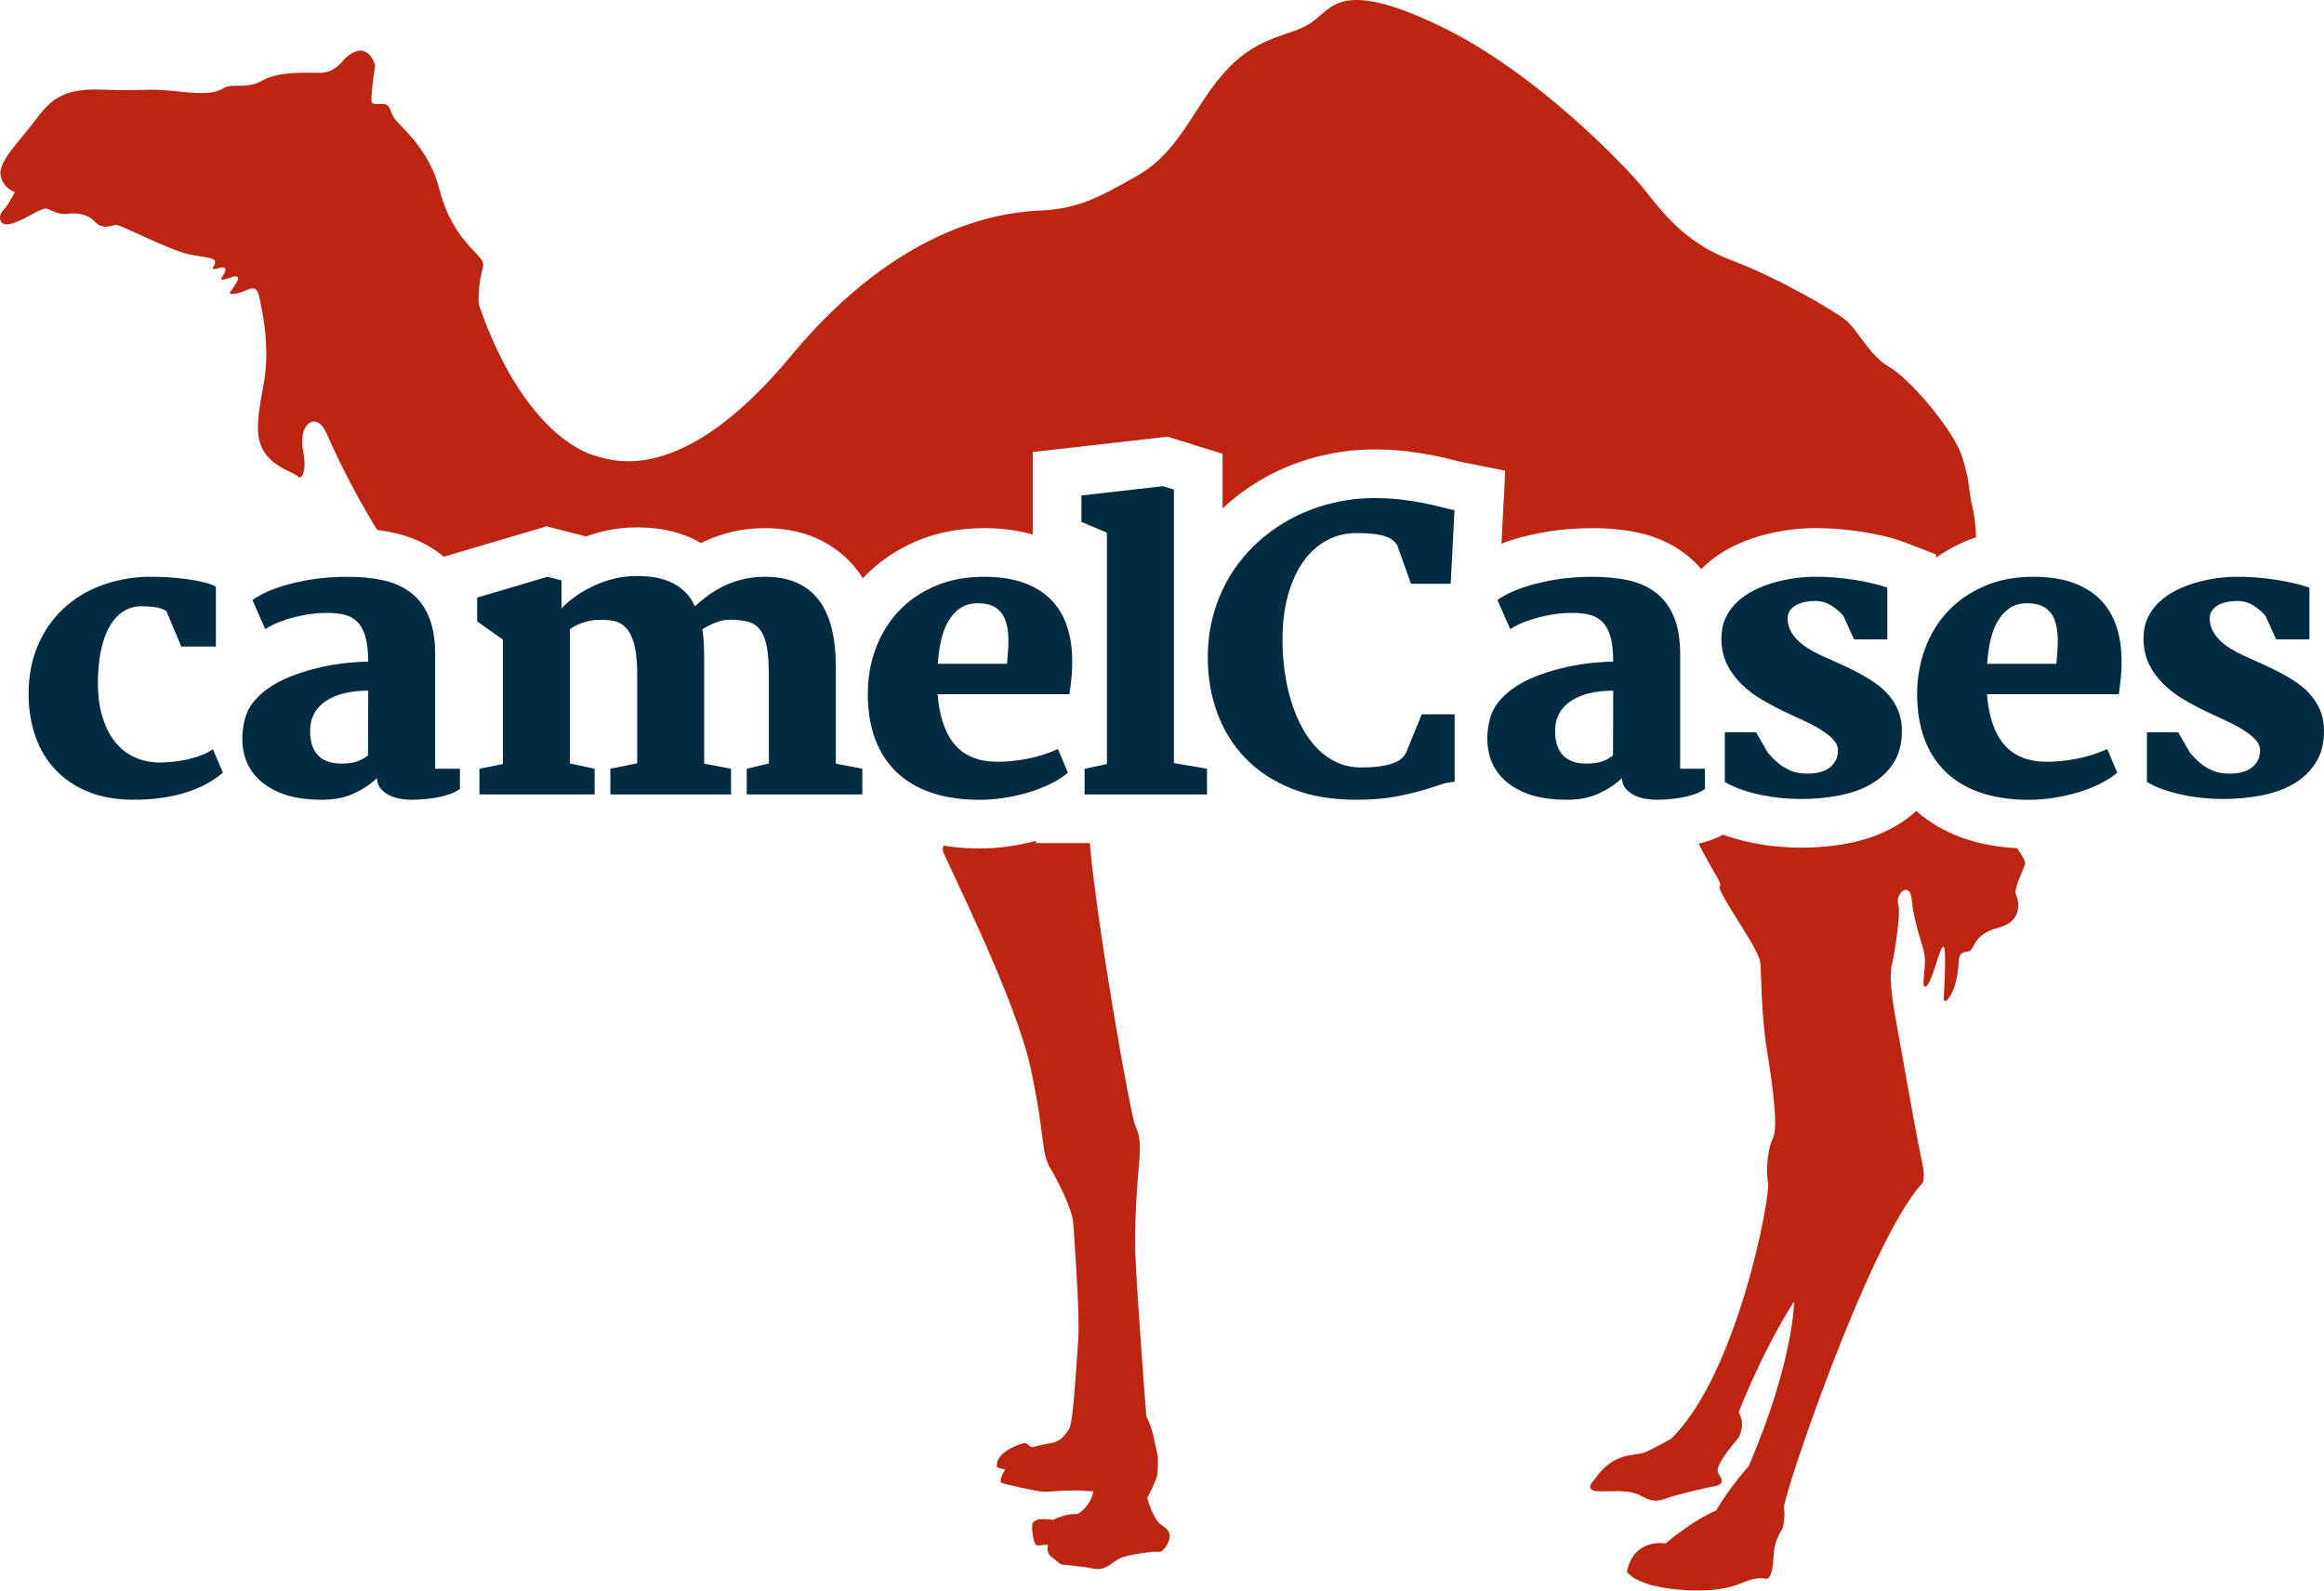
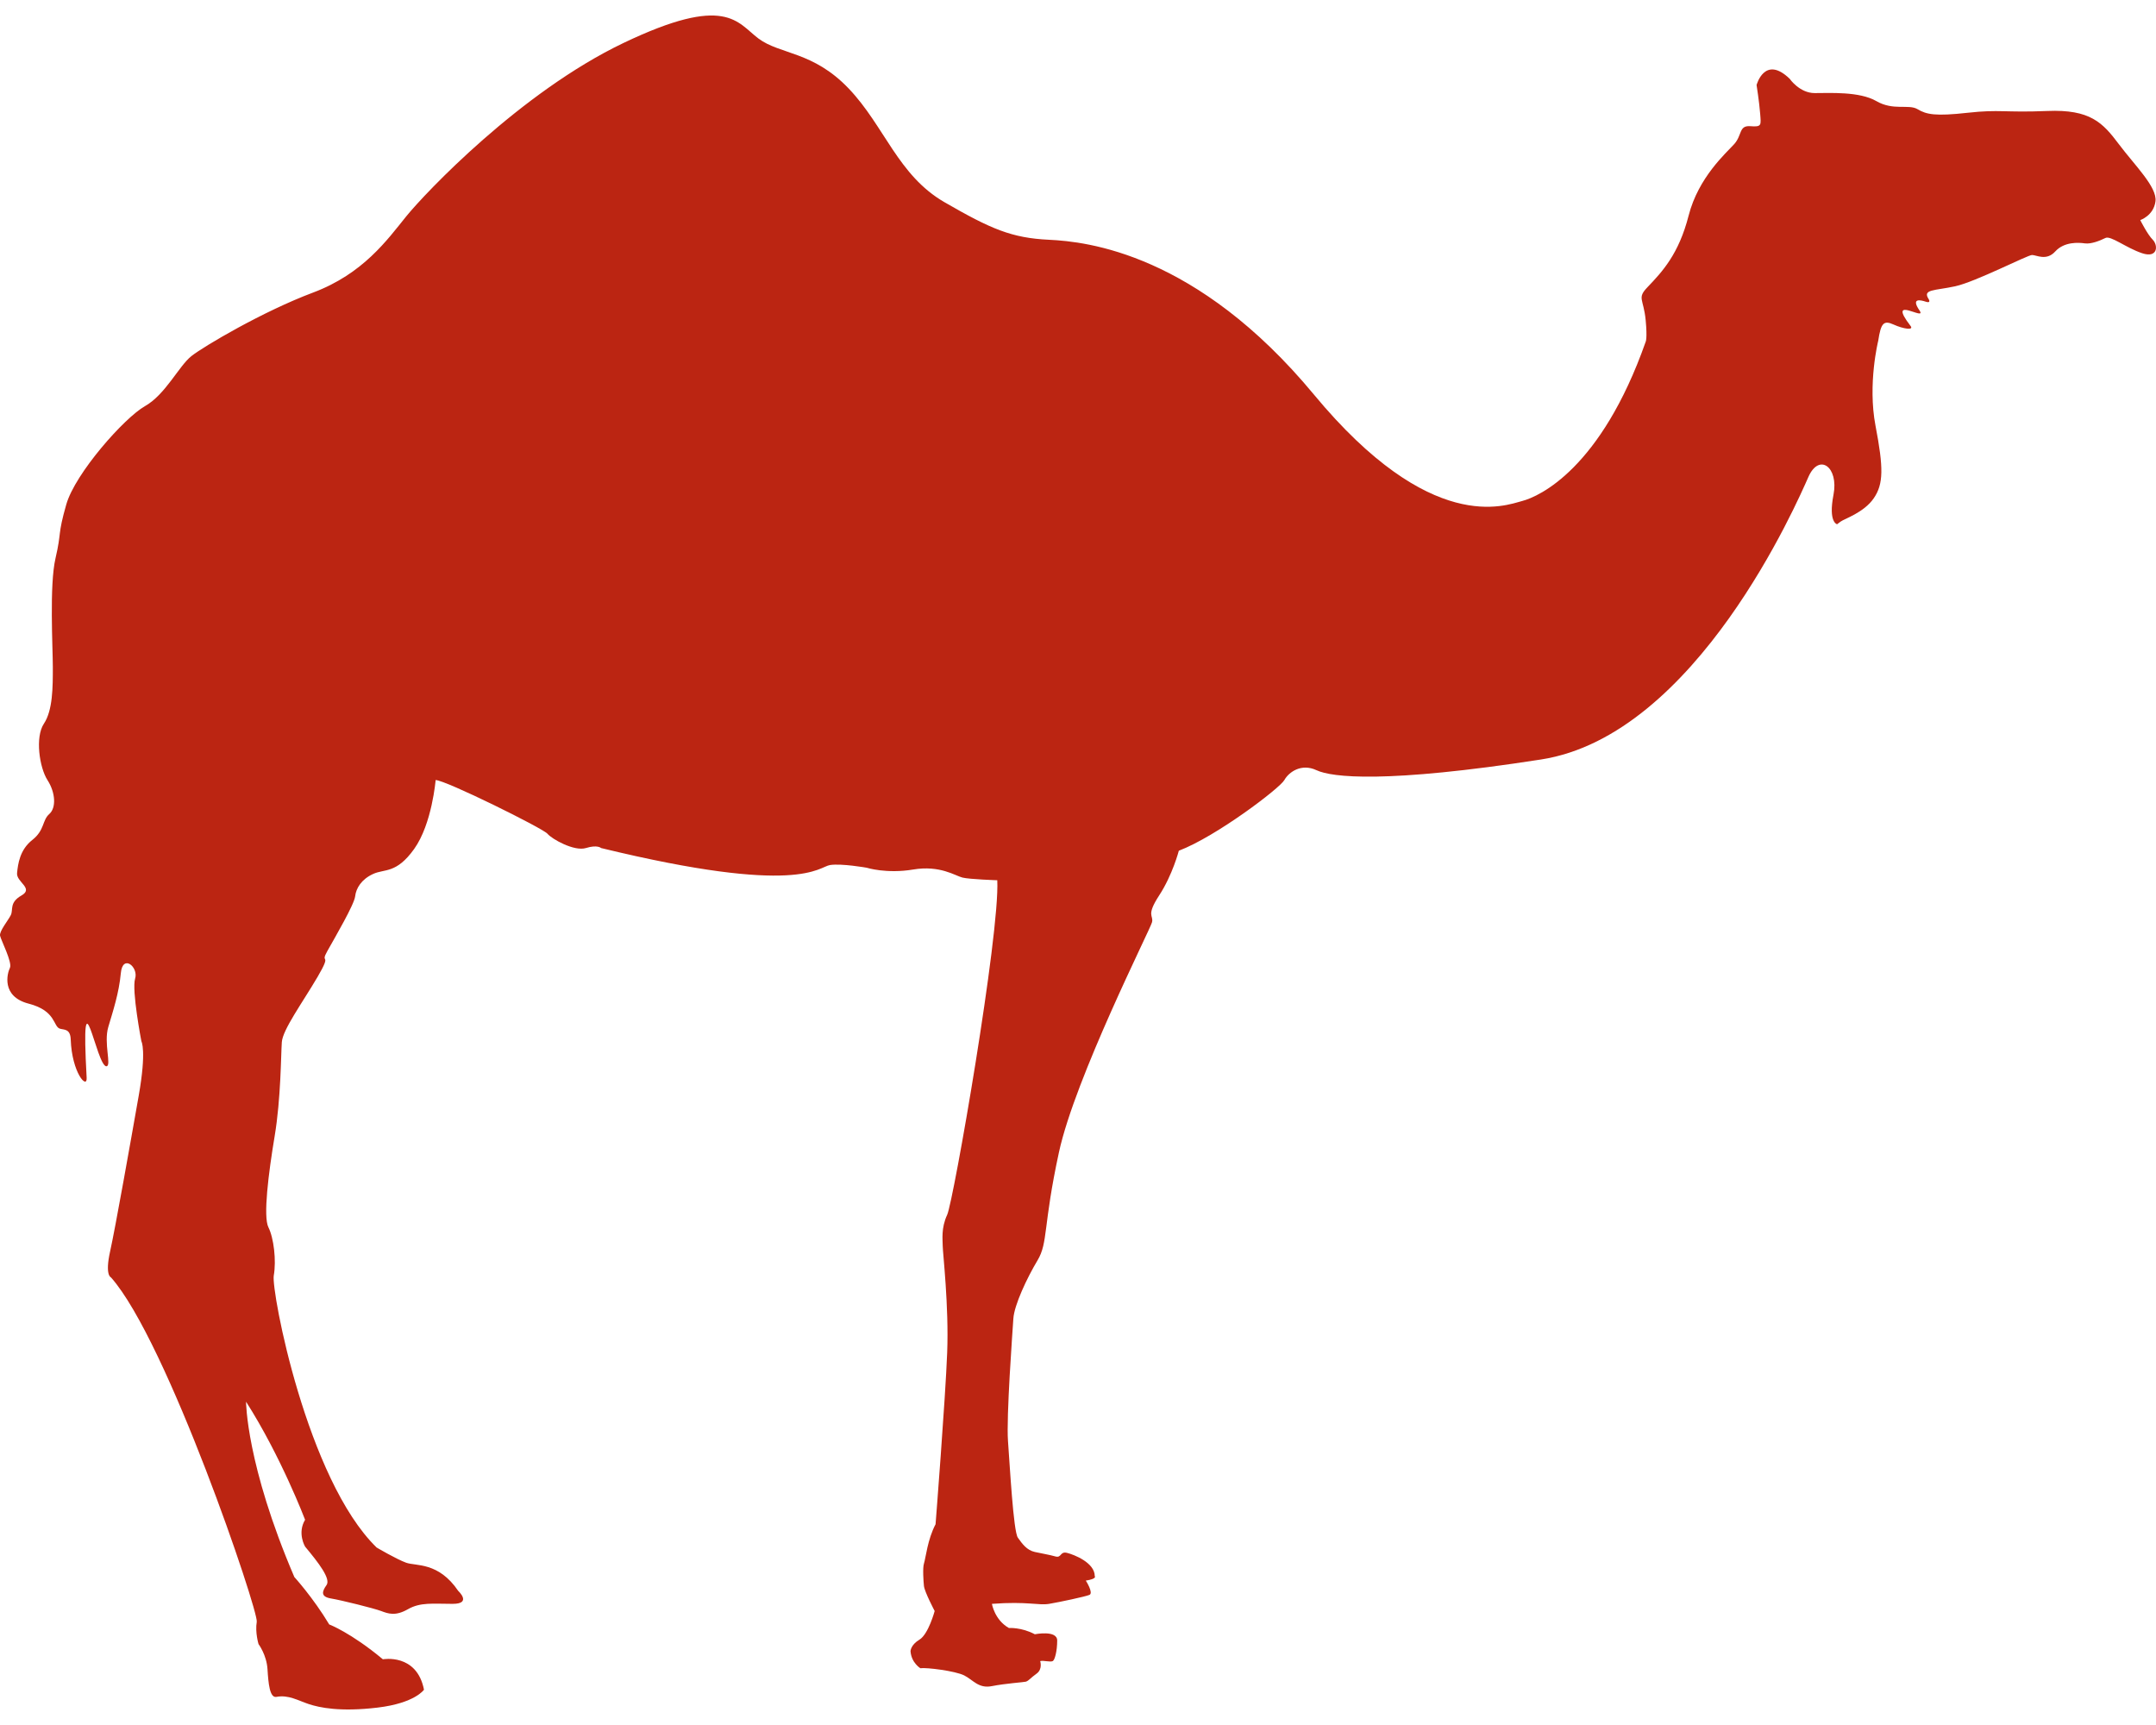
- <svg xmlns="http://www.w3.org/2000/svg" version="1.1" id="Logo" x="0px" y="0px" width="500px" height="342.293px" viewBox="0 0 500 342.293" enable-background="new 0 0 500 342.293" xml:space="preserve">
-   <g>
-     <g>
-       <path fill="#BB2512" d="M56.136,65.742c0,0,2.169,8.676,0.542,17.171c-1.627,8.495-1.627,11.748,0.361,14.64    c1.988,2.892,5.965,4.157,6.688,4.699c0.723,0.542,0.723,0.542,0.723,0.542s1.808-0.361,0.723-5.964    c-1.084-5.604,2.892-8.495,5.061-3.615c0.869,1.954,4.665,10.716,10.92,20.833c1.214,0.156,2.393,0.359,3.533,0.608    c3.786,0.83,7.159,2.358,10.029,4.545c0.258,0.197,0.504,0.407,0.753,0.615l22.135-6.545l8.48,2.178    c0.834-0.302,1.682-0.573,2.54-0.812c2.128-0.593,4.295-0.956,6.443-1.08c0.699-0.039,1.385-0.058,2.059-0.058    c1.359,0,2.724,0.078,4.056,0.231c2.341,0.271,4.579,0.833,6.652,1.671c1.03,0.417,2.019,0.909,2.963,1.475    c0.12-0.06,0.24-0.12,0.361-0.178c1.876-0.906,3.917-1.638,6.067-2.176c2.287-0.571,4.757-0.862,7.341-0.862    c4.165,0,7.939,0.75,11.219,2.226c3.558,1.605,6.527,3.982,8.831,7.068c0.359,0.481,0.695,0.984,1.02,1.497    c0.027-0.029,0.052-0.059,0.079-0.087c3.122-3.32,6.939-5.964,11.346-7.858c4.396-1.889,9.319-2.846,14.635-2.846    c3.847,0,7.367,0.469,10.495,1.391v-17.77l29.013-3.299l11.824,3.671v11.789c0.288-0.27,0.575-0.54,0.87-0.802    c2.88-2.565,6.067-4.761,9.476-6.526c3.38-1.75,7.005-3.1,10.775-4.013c3.767-0.911,7.642-1.373,11.521-1.373    c2.464,0,4.784,0.128,6.895,0.379c1.945,0.231,3.768,0.51,5.418,0.827c1.642,0.315,3.158,0.657,4.51,1.015    c0.918,0.244,1.751,0.44,2.48,0.586l8.873,1.768l-0.808,15.681c0.822-0.308,1.698-0.607,2.642-0.9    c2.238-0.693,4.714-1.256,7.572-1.719c2.894-0.468,6.092-0.705,9.511-0.705c3.478,0,6.771,0.335,9.788,0.995    c3.786,0.83,7.158,2.358,10.028,4.545c1.264,0.964,2.405,2.062,3.433,3.277c0.197-0.199,0.396-0.396,0.601-0.587    c1.721-1.605,3.688-2.982,5.851-4.096c1.902-0.98,3.916-1.785,5.986-2.389c1.886-0.553,3.811-0.977,5.725-1.263    c1.886-0.282,3.722-0.443,5.462-0.48c0.378-0.006,0.718-0.009,1.058-0.009c1.538,0,3.104,0.061,4.652,0.181    c1.85,0.144,3.651,0.356,5.358,0.632c1.666,0.271,3.239,0.58,4.682,0.918c1.694,0.4,3.149,0.839,4.449,1.343l6.688,2.59v0.691    c1.936-1.357,4.04-2.53,6.302-3.502c0.756-0.325,1.533-0.612,2.32-0.882c-0.102-2.325-0.3-4.432-0.657-5.962    c-1.266-5.422-0.361-4.518-2.169-10.844c-1.808-6.326-11.748-17.532-15.905-19.881c-4.157-2.35-6.868-8.134-9.398-10.122    c-2.53-1.988-14.459-9.037-24.581-12.833c-10.121-3.796-15.001-10.664-18.797-15.363S330.5,15.497,309.715,5.557    C288.93-4.384,286.761,1.4,282.424,4.653c-4.338,3.254-11.026,2.53-18.255,10.122c-7.229,7.591-9.941,17.531-19.339,22.953    s-13.555,7.229-21.146,7.59c-7.591,0.362-29.823,2.712-53.5,31.269c-23.676,28.557-38.678,22.412-42.112,21.508    c-3.434-0.904-15.905-6.506-24.942-32.172c0,0-0.354-0.621,0-4.338c0.419-4.411,1.806-4.422-0.362-6.688    c-3.004-3.139-6.326-6.688-8.314-14.459c-1.988-7.772-7.591-12.651-9.218-14.459c-1.627-1.807-0.904-3.796-3.253-3.615    c-2.35,0.182-2.169-0.181-1.988-2.53c0.181-2.349,0.723-5.783,0.723-5.783s-1.626-6.145-6.688-1.265c0,0-1.988,2.892-5.061,2.892    c-3.073,0-9.037-0.361-12.471,1.627c-3.434,1.988-6.506,0.542-8.314,1.626c-1.808,1.084-3.615,1.446-10.121,0.723    c-6.507-0.723-7.411,0-16.086-0.361c-8.676-0.361-11.207,2.35-14.46,6.688c-3.253,4.337-7.772,8.676-7.41,11.567    s3.073,3.795,3.073,3.795s-1.446,2.892-2.53,3.976c-1.084,1.085-1.084,3.796,2.169,2.711s6.326-3.615,7.41-3.073    c1.084,0.542,2.892,1.266,4.157,1.085c1.265-0.182,4.157-0.362,5.964,1.626c1.807,1.988,3.796,0.723,4.699,0.723    c0.904,0,11.387,5.422,15.544,6.326s6.692,0.566,5.334,2.61c0,0-0.518,0.874,0.567,0.512c1.085-0.361,3.077-0.838,1.309,1.745    c-1.657,2.42,6.857-3.431,1.788,3.162c-0.693,0.901,1.457,0.598,3.445-0.306C55.024,61.537,55.594,62.127,56.136,65.742z" />
-       <path fill="#BB2512" d="M249.891,328.181c-1.808-1.085-3.073-5.784-3.073-5.784s2.039-3.853,2.169-5.061    c0.097-0.899,0.279-3.659,0-4.519c-0.375-1.152-0.723-4.88-2.35-7.953c0,0-1.989-25.303-2.35-34.702    c-0.361-9.398,0.904-20.243,0.904-21.509c0-1.265,0.362-3.614-0.904-6.325c-1.091-2.337-8.224-42.811-9.825-60.884h-11.581v-0.487    c-1.827,0.486-3.734,0.881-5.695,1.17c-2.128,0.312-4.3,0.47-6.457,0.47c-0.401,0-0.803-0.005-1.205-0.016    c-2.268-0.051-4.446-0.255-6.53-0.6c-0.09,0.395-0.231,0.708-0.097,1.246c0.361,1.446,15.544,31.449,18.797,46.451    c3.254,15.001,2.169,18.254,4.338,21.869c2.169,3.614,4.7,9.036,4.88,11.748c0.18,2.711,1.446,19.881,1.084,24.761    c-0.361,4.88-1.084,18.255-1.988,19.521c-0.903,1.266-1.807,2.529-3.433,2.892c-1.627,0.361-2.893,0.542-4.158,0.903    c-1.265,0.362-0.904-1.084-2.35-0.723s-5.604,1.988-5.604,4.699c0,0-0.542,0.542,1.808,0.904c0,0-1.627,2.53-0.723,2.892    s5.965,1.445,8.133,1.808c2.168,0.361,4.338-0.543,11.567,0c0,0-0.542,3.254-3.434,4.88c0,0-2.53-0.181-5.241,1.265    c0,0-4.519-0.903-4.519,1.266c0,2.168,0.502,3.976,0.904,4.156c0.556,0.251,1.808-0.181,2.531,0c0,0-0.543,1.627,0.723,2.531    c1.265,0.903,1.529,1.401,2.169,1.626c0.307,0.108,4.157,0.361,6.868,0.904c2.711,0.542,3.796-1.265,5.603-2.169    s7.591-1.627,8.856-1.446c0,0,1.807-1.085,1.988-3.435C251.698,330.53,251.698,329.265,249.891,328.181z" />
-       <path fill="#BB2512" d="M422.168,180.296c-3.758-1.353-7.079-3.293-9.894-5.776c-1.281,1.182-2.693,2.241-4.245,3.156    c-2.999,1.766-6.438,3.036-10.223,3.777c-3.282,0.643-6.766,0.968-10.354,0.968c-1.619,0-3.336-0.083-5.104-0.249    c-1.83-0.171-3.677-0.447-5.49-0.82c-1.871-0.385-3.714-0.883-5.476-1.482c-0.223-0.076-0.437-0.162-0.655-0.242    c-0.935,0.489-1.911,0.917-2.934,1.263c-0.769,0.26-1.557,0.485-2.356,0.68c1.295,2.534,3.106,5.665,4.104,7.439    c1.627,2.892-1.084-0.001,1.988,5.241c3.073,5.241,7.049,10.663,7.23,13.194c0.181,2.53,0.181,11.387,1.445,18.978    s2.35,16.268,1.265,18.436c-1.084,2.169-1.626,6.687-1.084,9.76c0.542,3.072-6.688,41.209-20.785,54.945    c0,0-3.977,2.351-5.964,3.073c-1.988,0.723-6.52-0.209-10.527,5.698c0,0-2.848,2.615,1.129,2.615c3.976,0,6.507-0.361,9.037,1.085    c2.53,1.445,3.976,0.902,5.422,0.361c1.446-0.543,7.952-2.17,10.121-2.531s1.808-1.446,0.904-2.711    c-0.904-1.265,1.626-4.518,4.338-7.771c0,0,1.626-2.711,0-5.422c0,0,4.88-12.833,11.929-23.858c0,0,0,12.652-9.761,35.426    c0,0-3.796,4.156-7.049,9.579c0,0-4.337,1.627-10.844,7.049c0,0-6.87-1.269-8.315,6.144c0,0,1.808,2.711,9.399,3.615    c7.591,0.903,11.748-0.001,13.917-0.724s4.078-1.903,6.507-1.445c1.356,0.256,1.626-2.711,1.807-5.604    c0.181-2.892,1.808-5.061,1.808-5.061s0.723-2.35,0.361-4.519s18.075-56.753,29.461-69.586c0,0,1.266-0.36,0.181-5.241    c-1.084-4.88-4.157-22.231-5.783-31.449c-1.626-9.217-0.542-11.024-0.542-11.024s1.988-10.303,1.265-12.652    c-0.723-2.35,2.531-5.061,2.893-1.084c0.361,3.976,1.578,7.65,2.53,10.845c0.97,3.256-0.698,7.834,0.361,7.952    c2.018,0.224,5.285-20.935,4.01,2.336c-0.13,2.388,2.977-0.981,3.22-7.758c0.077-2.168,1.301-1.919,2.169-2.169    c1.415-0.41,0.724-3.615,6.326-5.061c5.603-1.446,4.337-6.146,3.795-7.23s1.808-5.604,1.988-6.507    c0.146-0.726-0.991-2.266-1.726-3.407C429.681,182.319,425.716,181.574,422.168,180.296z" />
+ <svg xmlns="http://www.w3.org/2000/svg" version="1.1" id="Logo" x="0px" y="0px" width="200px" height="160px" viewBox="0 0 200 160" enable-background="new 0 0 200 160" xml:space="preserve">
+   <g id="Text" display="none">
+     <g display="inline">
+       <path fill="#115477" d="M56.696,130.012v-16.32c0-6.587,2.332-11.884,9.893-11.884c7.018,0,9.145,5.297,9.145,11.884v1.585h-3.282    v-2.354c0-4.754-1.335-8.354-5.862-8.354c-5.071,0-6.451,3.6-6.451,8.354v17.859c0,4.753,1.38,8.376,6.451,8.376    c4.527,0,5.862-3.623,5.862-8.376v-2.671h3.282v1.9c0,6.542-1.946,11.907-9.145,11.907    C58.847,141.919,56.696,136.554,56.696,130.012z" />
+       <path fill="#115477" d="M116.306,141.309h-3.463c3.645-18.064,4.052-20.871,7.696-38.958h4.481l7.696,38.958h-3.485l-1.947-10.142    h-8.986L116.306,141.309z M118.705,128.88h8.149l-4.098-22.953L118.705,128.88z" />
+       <path fill="#115477" d="M172.893,131.914l3.034-0.884c0.476,4.098,2.331,8.128,6.949,8.128c3.554,0,5.546-2.061,5.546-5.638    c0-3.305-2.399-6.135-5.229-9.122l-6.089-6.406c-2.286-2.422-4.12-4.866-4.12-7.786c0-5.162,3.781-8.398,8.964-8.398    c5.139,0,8.24,2.987,9.259,8.443l0.068,0.362l-2.897,0.905l-0.046-0.316c-0.565-3.645-2.671-6.633-6.384-6.633    c-3.304,0-5.636,1.675-5.636,5.185c0,2.195,1.313,4.164,3.192,6.201l5.726,6.225c3.057,3.351,6.475,6.564,6.475,11.047    c0,5.749-3.983,8.692-9.213,8.692C176.787,141.919,173.709,137.279,172.893,131.914z" />
+       <path fill="#115477" d="M234.029,141.309v-38.958h13.582v2.762h-10.141v14.759h7.243v2.604h-7.243v16.071h10.141v2.763H234.029z" />
+       <path fill="#115477" d="M281.183,131.914l3.033-0.884c0.475,4.098,2.331,8.128,6.949,8.128c3.554,0,5.546-2.061,5.546-5.638    c0-3.305-2.399-6.135-5.229-9.122l-6.089-6.406c-2.286-2.422-4.119-4.866-4.119-7.786c0-5.162,3.78-8.398,8.964-8.398    c5.138,0,8.239,2.987,9.258,8.443l0.067,0.362l-2.897,0.905l-0.045-0.316c-0.565-3.645-2.671-6.633-6.383-6.633    c-3.305,0-5.637,1.675-5.637,5.185c0,2.195,1.312,4.164,3.191,6.201l5.728,6.225c3.056,3.351,6.474,6.564,6.474,11.047    c0,5.749-3.984,8.692-9.213,8.692C285.075,141.919,281.997,137.279,281.183,131.914z" />
    </g>
-     <g>
-       <path fill="#032C42" d="M6.152,149.608c-0.027-3.934,0.617-7.455,1.934-10.562c1.315-3.106,3.113-5.746,5.393-7.917    c2.28-2.17,4.959-3.846,8.039-5.027c3.079-1.181,6.383-1.838,9.911-1.974c1.384-0.027,2.835,0,4.355,0.082    c1.519,0.081,2.964,0.217,4.334,0.407c1.37,0.19,2.611,0.421,3.725,0.692c1.112,0.271,1.98,0.583,2.605,0.936v12.903H39    l-3.215-7.652c-0.76-0.461-1.628-0.746-2.605-0.855c-0.978-0.108-1.9-0.163-2.768-0.163c-1.384,0-2.632,0.34-3.745,1.018    c-1.113,0.678-2.07,1.662-2.87,2.951c-0.801,1.289-1.432,2.87-1.893,4.741c-0.462,1.873-0.733,4.003-0.814,6.391    c-0.109,3.283,0.183,6.099,0.875,8.446c0.692,2.347,1.655,4.268,2.89,5.759c1.235,1.493,2.672,2.584,4.314,3.276    c1.642,0.692,3.372,1.038,5.19,1.038c1.221,0,2.415-0.081,3.582-0.244c1.167-0.163,2.245-0.373,3.236-0.63    c0.99-0.258,1.886-0.563,2.687-0.916c0.8-0.353,1.445-0.719,1.933-1.099l2.157,5.087c-2.171,1.873-4.884,3.312-8.14,4.314    c-3.256,1.004-6.947,1.506-11.071,1.506c-3.663,0-6.893-0.564-9.688-1.689c-2.795-1.126-5.149-2.693-7.062-4.701    c-1.913-2.008-3.358-4.382-4.335-7.124C6.682,155.863,6.179,152.865,6.152,149.608z" />
-       <path fill="#032C42" d="M52.635,154.94c0.379-1.573,1.112-2.985,2.198-4.233c1.085-1.248,2.388-2.333,3.907-3.256    c1.52-0.922,3.188-1.703,5.007-2.34c1.817-0.638,3.649-1.16,5.495-1.567c1.845-0.406,3.629-0.698,5.353-0.875    c1.723-0.176,3.262-0.265,4.62-0.265c0-2.171-0.19-3.935-0.57-5.292c-0.38-1.356-0.943-2.422-1.689-3.195    c-0.747-0.774-1.656-1.303-2.728-1.587c-1.072-0.285-2.299-0.427-3.683-0.427c-1.765,0-3.399,0.142-4.905,0.427    c-1.506,0.285-2.849,0.617-4.03,0.997c-1.18,0.381-2.157,0.768-2.931,1.16c-0.773,0.394-1.309,0.699-1.607,0.916l-2.768-6.268    c0.434-0.353,1.207-0.814,2.319-1.384c1.113-0.57,2.544-1.126,4.294-1.669c1.75-0.542,3.799-1.003,6.146-1.384    c2.347-0.38,4.959-0.57,7.835-0.57c2.74,0,5.257,0.251,7.55,0.753c2.293,0.502,4.267,1.384,5.922,2.646    c1.655,1.262,2.944,2.971,3.867,5.128c0.922,2.158,1.384,4.892,1.384,8.202v24.584h5.332v4.355c-0.706,0.489-1.5,0.882-2.381,1.18    c-0.882,0.299-1.798,0.529-2.748,0.692c-0.95,0.162-1.893,0.278-2.829,0.346c-0.936,0.067-1.798,0.102-2.584,0.102    c-0.516,0-1.181-0.055-1.995-0.164c-0.813-0.108-1.607-0.332-2.381-0.671s-1.445-0.814-2.015-1.425    c-0.57-0.611-0.882-1.404-0.936-2.381c-1.412,1.33-3.08,2.436-5.007,3.317c-1.927,0.881-4.192,1.323-6.797,1.323    c-3.555,0-6.519-0.482-8.893-1.445c-2.375-0.963-4.227-2.238-5.556-3.826c-1.33-1.587-2.164-3.419-2.503-5.495    C51.99,159.275,52.091,157.139,52.635,154.94z M66.718,157.342c0,2.632,0.746,4.532,2.239,5.698    c1.492,1.167,3.676,1.547,6.553,1.14c0.733-0.108,1.397-0.305,1.995-0.59c0.597-0.285,1.153-0.617,1.669-0.997    c0-2.333,0.006-4.66,0.02-6.98c0.014-2.32,0.021-4.646,0.021-6.981c-0.841,0-1.737,0.048-2.686,0.143    c-0.951,0.095-1.887,0.264-2.809,0.509c-0.923,0.244-1.805,0.584-2.646,1.018c-0.841,0.435-1.587,0.971-2.238,1.608    c-0.651,0.638-1.167,1.404-1.547,2.3C66.907,155.103,66.718,156.148,66.718,157.342z" />
-       <path fill="#032C42" d="M103.146,165.442l5.047-1.018v-26.783l-5.536-3.907v-5.128l15.142-4.478l3.012,0.774v6.024    c0.841-0.896,1.825-1.744,2.951-2.544c1.125-0.8,2.333-1.512,3.623-2.137c1.289-0.625,2.639-1.133,4.05-1.526    c1.411-0.394,2.822-0.632,4.233-0.712c1.465-0.082,2.903-0.041,4.314,0.122c1.411,0.163,2.72,0.489,3.928,0.978    c1.207,0.488,2.292,1.173,3.256,2.056c0.963,0.882,1.744,1.987,2.34,3.316c0.841-0.787,1.777-1.56,2.809-2.32    c1.031-0.759,2.164-1.437,3.399-2.035c1.234-0.596,2.584-1.078,4.05-1.444c1.465-0.367,3.066-0.55,4.803-0.55    c2.687,0,4.993,0.435,6.919,1.303c1.926,0.868,3.507,2.131,4.742,3.785c1.234,1.656,2.144,3.684,2.727,6.085    c0.583,2.402,0.875,5.149,0.875,8.242v20.8l5.698,1.099v5.535h-24.869v-5.535l4.762-1.14v-18.926c0-2.605-0.156-4.694-0.468-6.268    c-0.312-1.574-0.808-2.789-1.485-3.644c-0.679-0.854-1.554-1.417-2.625-1.69c-1.072-0.271-2.354-0.406-3.846-0.406    c-0.95,0-1.968,0.21-3.053,0.63c-1.086,0.421-2.035,0.903-2.85,1.445c0.136,0.679,0.237,1.526,0.306,2.544    c0.067,1.017,0.102,2.462,0.102,4.334v22.021l5.78,1.099v5.535h-25.968v-5.535l5.78-1.18V145.09c0-2.605-0.204-4.701-0.611-6.289    c-0.407-1.587-0.997-2.802-1.771-3.643c-0.773-0.84-1.737-1.363-2.89-1.567c-1.154-0.204-2.477-0.25-3.969-0.142    c-0.325,0.027-0.746,0.102-1.262,0.224c-0.516,0.122-1.031,0.278-1.547,0.468c-0.516,0.189-0.997,0.4-1.444,0.63    c-0.448,0.231-0.781,0.468-0.998,0.712v28.817l5.332,1.14v5.535h-24.788V165.442z" />
-       <path fill="#032C42" d="M186.704,149.364c0-3.473,0.57-6.743,1.709-9.809s2.781-5.739,4.925-8.019    c2.143-2.279,4.762-4.083,7.855-5.414c3.093-1.329,6.594-1.994,10.501-1.994c3.283,0,6.105,0.421,8.466,1.262    c2.361,0.842,4.301,2.015,5.821,3.521c1.52,1.506,2.659,3.304,3.419,5.393c0.759,2.09,1.181,4.37,1.262,6.838    c0.054,1.709,0.013,3.23-0.122,4.559c-0.136,1.33-0.285,2.564-0.448,3.704h-28.37c0.38,4.803,1.621,8.426,3.725,10.868    c2.103,2.442,5.162,3.663,9.178,3.663c1.98,0,4.091-0.209,6.329-0.631c2.239-0.42,4.457-1.119,6.655-2.096l2.157,5.087    c-1.031,0.869-2.286,1.669-3.765,2.402c-1.479,0.733-3.087,1.357-4.824,1.872c-1.736,0.516-3.575,0.916-5.515,1.201    c-1.94,0.285-3.901,0.4-5.882,0.346c-3.69-0.082-6.967-0.638-9.83-1.669c-2.863-1.031-5.278-2.516-7.245-4.457    c-1.968-1.939-3.46-4.3-4.478-7.082C187.213,156.127,186.704,152.946,186.704,149.364z M216.661,142.852    c0.082-1.003,0.163-2.082,0.244-3.235c0.082-1.153,0.074-2.28-0.021-3.378c-0.095-1.099-0.333-2.123-0.712-3.073    c-0.38-0.95-0.977-1.709-1.791-2.279c-0.489-0.353-1.058-0.617-1.709-0.793s-1.411-0.265-2.28-0.265    c-1.574,0-2.889,0.386-3.948,1.161c-1.058,0.772-1.92,1.777-2.584,3.011c-0.666,1.236-1.154,2.626-1.466,4.173    c-0.312,1.546-0.522,3.107-0.63,4.68H216.661z" />
-       <path fill="#032C42" d="M233.349,165.442l4.803-1.018v-49.779l-5.494-2.32v-5.698l17.542-1.994l2.36,0.732v58.856l7.124,1.221    v5.535h-26.335V165.442z" />
-       <path fill="#032C42" d="M259.849,141.508c0-3.5,0.462-6.783,1.384-9.85c0.922-3.066,2.199-5.868,3.826-8.405    c1.629-2.538,3.562-4.804,5.801-6.797c2.238-1.995,4.681-3.677,7.326-5.047c2.646-1.371,5.455-2.415,8.426-3.134    c2.972-0.719,5.989-1.079,9.057-1.079c2.062,0,3.948,0.102,5.657,0.306c1.71,0.203,3.27,0.441,4.681,0.712    c1.41,0.271,2.68,0.556,3.806,0.855c1.126,0.298,2.164,0.542,3.114,0.732l-0.814,15.833h-8.548l-2.971-8.344    c-0.271-0.407-0.604-0.766-0.997-1.079c-0.394-0.311-0.916-0.575-1.567-0.793c-0.651-0.217-1.479-0.387-2.483-0.509    s-2.252-0.183-3.744-0.183c-2.253,0-4.342,0.508-6.268,1.526c-1.928,1.017-3.603,2.503-5.027,4.457    c-1.425,1.954-2.544,4.362-3.358,7.225c-0.813,2.863-1.221,6.14-1.221,9.83c0,2.333,0.163,4.633,0.488,6.899    c0.326,2.266,0.808,4.417,1.445,6.452c0.638,2.035,1.425,3.907,2.36,5.617c0.937,1.709,2.028,3.188,3.277,4.437    c1.247,1.248,2.645,2.225,4.191,2.93s3.229,1.058,5.048,1.058c1.709,0,3.147-0.088,4.313-0.265    c1.167-0.176,2.123-0.413,2.87-0.712c0.746-0.298,1.323-0.644,1.729-1.038c0.407-0.393,0.706-0.808,0.896-1.241l3.338-8.182h7.082    v14.531c-1.031,0.054-2.13,0.285-3.297,0.692c-1.166,0.407-2.563,0.841-4.192,1.302c-1.627,0.462-3.555,0.889-5.78,1.283    c-2.225,0.393-4.884,0.59-7.978,0.59c-5.209,0-9.803-0.794-13.777-2.381s-7.3-3.765-9.972-6.533    c-2.674-2.768-4.695-6.01-6.065-9.728C260.534,149.758,259.849,145.769,259.849,141.508z" />
-       <path fill="#032C42" d="M320.496,154.94c0.38-1.573,1.112-2.985,2.198-4.233c1.084-1.248,2.387-2.333,3.907-3.256    c1.52-0.922,3.188-1.703,5.007-2.34c1.817-0.638,3.648-1.16,5.494-1.567c1.846-0.406,3.629-0.698,5.353-0.875    c1.723-0.176,3.263-0.265,4.619-0.265c0-2.171-0.189-3.935-0.568-5.292c-0.381-1.356-0.943-2.422-1.689-3.195    c-0.747-0.774-1.656-1.303-2.728-1.587c-1.072-0.285-2.3-0.427-3.684-0.427c-1.765,0-3.398,0.142-4.904,0.427    c-1.507,0.285-2.85,0.617-4.029,0.997c-1.182,0.381-2.158,0.768-2.932,1.16c-0.772,0.394-1.31,0.699-1.607,0.916l-2.768-6.268    c0.434-0.353,1.207-0.814,2.32-1.384c1.112-0.57,2.544-1.126,4.294-1.669c1.75-0.542,3.798-1.003,6.146-1.384    c2.348-0.38,4.959-0.57,7.836-0.57c2.74,0,5.257,0.251,7.55,0.753s4.267,1.384,5.922,2.646c1.655,1.262,2.944,2.971,3.867,5.128    c0.922,2.158,1.384,4.892,1.384,8.202v24.584h5.332v4.355c-0.706,0.489-1.5,0.882-2.381,1.18    c-0.882,0.299-1.798,0.529-2.747,0.692c-0.95,0.162-1.894,0.278-2.829,0.346c-0.937,0.067-1.799,0.102-2.585,0.102    c-0.516,0-1.18-0.055-1.994-0.164c-0.814-0.108-1.607-0.332-2.381-0.671s-1.445-0.814-2.016-1.425    c-0.569-0.611-0.882-1.404-0.936-2.381c-1.411,1.33-3.08,2.436-5.007,3.317c-1.927,0.881-4.192,1.323-6.797,1.323    c-3.555,0-6.52-0.482-8.894-1.445c-2.375-0.963-4.228-2.238-5.556-3.826c-1.33-1.587-2.164-3.419-2.503-5.495    C319.852,159.275,319.953,157.139,320.496,154.94z M334.579,157.342c0,2.632,0.746,4.532,2.238,5.698    c1.492,1.167,3.677,1.547,6.554,1.14c0.732-0.108,1.397-0.305,1.994-0.59c0.597-0.285,1.153-0.617,1.669-0.997    c0-2.333,0.006-4.66,0.021-6.98c0.014-2.32,0.02-4.646,0.02-6.981c-0.841,0-1.736,0.048-2.686,0.143    c-0.951,0.095-1.886,0.264-2.809,0.509c-0.923,0.244-1.805,0.584-2.646,1.018c-0.842,0.435-1.588,0.971-2.239,1.608    c-0.651,0.638-1.166,1.404-1.546,2.3C334.769,155.103,334.579,156.148,334.579,157.342z" />
-       <path fill="#032C42" d="M371.09,157.586h6.716l2.564,4.437c0.325,0.353,0.718,0.773,1.18,1.262    c0.461,0.488,1.004,0.957,1.628,1.404s1.337,0.841,2.138,1.18c0.8,0.34,1.702,0.536,2.706,0.59    c2.442,0.136,4.295-0.271,5.557-1.221c1.262-0.949,1.878-2.238,1.852-3.867c-0.027-0.732-0.333-1.431-0.916-2.096    c-0.584-0.665-1.363-1.316-2.34-1.954c-0.977-0.638-2.097-1.262-3.358-1.873c-1.262-0.611-2.585-1.228-3.969-1.852    c-1.927-0.895-3.771-1.852-5.535-2.87c-1.765-1.018-3.312-2.177-4.641-3.48c-1.329-1.302-2.388-2.774-3.175-4.417    c-0.787-1.641-1.167-3.52-1.14-5.637c0.027-1.628,0.346-3.073,0.957-4.335c0.61-1.262,1.424-2.367,2.442-3.318    c1.018-0.949,2.184-1.763,3.5-2.442c1.316-0.677,2.693-1.227,4.131-1.648c1.438-0.42,2.883-0.739,4.335-0.956    c1.452-0.217,2.829-0.339,4.132-0.367c1.547-0.027,3.106,0.021,4.681,0.143c1.573,0.122,3.073,0.299,4.497,0.529    c1.426,0.231,2.74,0.489,3.948,0.774c1.207,0.284,2.232,0.59,3.073,0.916v11.111h-7.163l-2.279-5.047    c-0.706-0.841-1.582-1.587-2.626-2.238c-1.045-0.651-2.178-0.977-3.398-0.977c-0.76,0-1.5,0.068-2.218,0.203    c-0.72,0.136-1.357,0.36-1.913,0.672c-0.557,0.313-1.004,0.707-1.344,1.181c-0.34,0.476-0.509,1.038-0.509,1.689    c0,0.895,0.184,1.723,0.55,2.482c0.366,0.76,0.875,1.473,1.526,2.137c0.651,0.665,1.431,1.282,2.341,1.852    c0.908,0.569,1.905,1.099,2.991,1.587c1.303,0.598,2.625,1.194,3.968,1.792c1.344,0.597,2.652,1.235,3.929,1.913    c1.274,0.678,2.476,1.411,3.602,2.197c1.126,0.788,2.109,1.684,2.951,2.687c0.841,1.004,1.506,2.124,1.994,3.358    s0.732,2.639,0.732,4.212c0,2.686-0.583,4.959-1.749,6.818c-1.168,1.859-2.741,3.372-4.723,4.538    c-1.98,1.167-4.287,2.009-6.919,2.523c-2.632,0.516-5.413,0.773-8.344,0.773c-1.303,0-2.681-0.067-4.132-0.203    c-1.451-0.136-2.903-0.353-4.355-0.652c-1.451-0.298-2.855-0.678-4.212-1.139c-1.357-0.461-2.578-1.018-3.663-1.669V157.586z" />
-       <path fill="#032C42" d="M412.467,149.364c0-3.473,0.569-6.743,1.71-9.809c1.139-3.066,2.78-5.739,4.924-8.019    c2.144-2.279,4.763-4.083,7.855-5.414c3.094-1.329,6.595-1.994,10.502-1.994c3.283,0,6.105,0.421,8.466,1.262    c2.36,0.842,4.301,2.015,5.821,3.521c1.519,1.506,2.658,3.304,3.418,5.393c0.76,2.09,1.181,4.37,1.262,6.838    c0.055,1.709,0.014,3.23-0.122,4.559c-0.136,1.33-0.284,2.564-0.447,3.704h-28.369c0.379,4.803,1.62,8.426,3.724,10.868    c2.103,2.442,5.162,3.663,9.179,3.663c1.98,0,4.091-0.209,6.329-0.631c2.238-0.42,4.457-1.119,6.654-2.096l2.157,5.087    c-1.031,0.869-2.285,1.669-3.765,2.402c-1.479,0.733-3.087,1.357-4.823,1.872c-1.737,0.516-3.575,0.916-5.516,1.201    s-3.9,0.4-5.881,0.346c-3.69-0.082-6.968-0.638-9.83-1.669c-2.863-1.031-5.278-2.516-7.245-4.457    c-1.968-1.939-3.46-4.3-4.478-7.082C412.976,156.127,412.467,152.946,412.467,149.364z M442.424,142.852    c0.081-1.003,0.162-2.082,0.244-3.235c0.081-1.153,0.074-2.28-0.021-3.378c-0.095-1.099-0.332-2.123-0.712-3.073    c-0.38-0.95-0.977-1.709-1.791-2.279c-0.487-0.353-1.058-0.617-1.709-0.793s-1.411-0.265-2.279-0.265    c-1.574,0-2.89,0.386-3.948,1.161c-1.058,0.772-1.92,1.777-2.584,3.011c-0.666,1.236-1.154,2.626-1.466,4.173    c-0.312,1.546-0.522,3.107-0.631,4.68H442.424z" />
-       <path fill="#032C42" d="M461.902,157.586h6.716l2.564,4.437c0.325,0.353,0.719,0.773,1.18,1.262    c0.462,0.488,1.004,0.957,1.629,1.404c0.624,0.448,1.336,0.841,2.137,1.18c0.8,0.34,1.702,0.536,2.707,0.59    c2.441,0.136,4.294-0.271,5.556-1.221c1.262-0.949,1.878-2.238,1.852-3.867c-0.027-0.732-0.332-1.431-0.916-2.096    c-0.583-0.665-1.363-1.316-2.34-1.954c-0.977-0.638-2.096-1.262-3.358-1.873c-1.262-0.611-2.584-1.228-3.968-1.852    c-1.927-0.895-3.772-1.852-5.536-2.87c-1.765-1.018-3.311-2.177-4.64-3.48c-1.33-1.302-2.389-2.774-3.176-4.417    c-0.786-1.641-1.166-3.52-1.139-5.637c0.027-1.628,0.346-3.073,0.956-4.335c0.611-1.262,1.425-2.367,2.442-3.318    c1.018-0.949,2.184-1.763,3.5-2.442c1.316-0.677,2.693-1.227,4.132-1.648c1.438-0.42,2.883-0.739,4.335-0.956    c1.451-0.217,2.828-0.339,4.131-0.367c1.547-0.027,3.106,0.021,4.682,0.143c1.573,0.122,3.072,0.299,4.496,0.529    c1.426,0.231,2.741,0.489,3.949,0.774c1.207,0.284,2.231,0.59,3.072,0.916v11.111h-7.162l-2.28-5.047    c-0.706-0.841-1.581-1.587-2.625-2.238c-1.045-0.651-2.178-0.977-3.399-0.977c-0.76,0-1.499,0.068-2.218,0.203    c-0.72,0.136-1.357,0.36-1.913,0.672c-0.557,0.313-1.004,0.707-1.343,1.181c-0.34,0.476-0.509,1.038-0.509,1.689    c0,0.895,0.183,1.723,0.549,2.482c0.366,0.76,0.875,1.473,1.527,2.137c0.65,0.665,1.431,1.282,2.34,1.852    c0.908,0.569,1.905,1.099,2.992,1.587c1.302,0.598,2.624,1.194,3.968,1.792c1.343,0.597,2.651,1.235,3.928,1.913    c1.275,0.678,2.476,1.411,3.603,2.197c1.125,0.788,2.109,1.684,2.95,2.687c0.841,1.004,1.506,2.124,1.995,3.358    c0.487,1.235,0.732,2.639,0.732,4.212c0,2.686-0.584,4.959-1.75,6.818c-1.167,1.859-2.741,3.372-4.722,4.538    c-1.981,1.167-4.288,2.009-6.92,2.523c-2.632,0.516-5.413,0.773-8.344,0.773c-1.303,0-2.68-0.067-4.131-0.203    c-1.452-0.136-2.904-0.353-4.355-0.652c-1.452-0.298-2.856-0.678-4.213-1.139c-1.357-0.461-2.578-1.018-3.663-1.669V157.586z" />
+     <g display="inline">
+       <path fill="#115477" d="M56.696,77.519V61.198c0-6.587,2.332-11.884,9.893-11.884c7.018,0,9.145,5.297,9.145,11.884v1.584h-3.282    v-2.354c0-4.754-1.335-8.354-5.862-8.354c-5.071,0-6.451,3.6-6.451,8.354v17.86c0,4.754,1.38,8.375,6.451,8.375    c4.527,0,5.862-3.621,5.862-8.375v-2.671h3.282v1.901c0,6.542-1.946,11.906-9.145,11.906    C58.847,89.425,56.696,84.061,56.696,77.519z" />
+       <path fill="#115477" d="M116.306,88.813h-3.463c3.645-18.063,4.052-20.871,7.696-38.957h4.481l7.696,38.957h-3.485l-1.947-10.141    h-8.986L116.306,88.813z M118.705,76.387h8.149l-4.098-22.954L118.705,76.387z" />
+       <path fill="#115477" d="M170.55,88.813V49.857h4.233l7.516,33.637c3.078-14.713,4.617-18.923,7.515-33.637h4.233v38.957h-3.056    v-31.17l-7.198,31.17h-2.988l-7.198-31.147v31.147H170.55z" />
+       <path fill="#115477" d="M234.029,88.813V49.857h13.582v2.762h-10.141v14.759h7.243v2.603h-7.243v16.072h10.141v2.761H234.029z" />
+       <path fill="#115477" d="M285.672,88.813V49.857h3.44v36.196H300v2.761H285.672z" />
    </g>
  </g>
+   <path fill="#BB2512" d="M39.331,156.727c0,0-0.83,1.245-4.314,1.66c-3.483,0.414-5.392,0-6.388-0.332  c-0.997-0.332-1.871-0.873-2.986-0.664c-0.623,0.119-0.747-1.242-0.829-2.571c-0.083-1.328-0.83-2.322-0.83-2.322  s-0.332-1.08-0.166-2.074c0.166-0.995-8.298-26.052-13.524-31.941c0,0-0.579-0.166-0.081-2.406  c0.496-2.24,1.908-10.205,2.653-14.437c0.746-4.231,0.249-5.061,0.249-5.061s-0.913-4.729-0.581-5.808  c0.332-1.079-1.162-2.323-1.327-0.496c-0.167,1.823-0.725,3.51-1.16,4.977C9.6,96.745,10.365,98.847,9.88,98.9  c-0.927,0.104-2.428-9.609-1.842,1.072c0.06,1.097-1.366-0.45-1.478-3.561c-0.036-0.995-0.598-0.881-0.995-0.995  c-0.65-0.189-0.333-1.66-2.904-2.323c-2.572-0.664-1.991-2.821-1.742-3.319c0.247-0.496-0.83-2.57-0.913-2.985  s0.747-1.41,0.996-1.908s-0.166-1.161,0.995-1.825c1.162-0.664-0.497-1.244-0.414-2.074c0.082-0.83,0.248-2.157,1.41-3.07  c1.162-0.913,0.913-1.825,1.576-2.406c0.664-0.581,0.581-1.991-0.166-3.152c-0.746-1.162-1.161-3.983-0.332-5.228  c0.83-1.244,0.83-3.401,0.83-5.228c0-1.824-0.332-7.632,0.249-10.12c0.581-2.489,0.166-2.074,0.996-4.979  c0.829-2.904,5.391-8.047,7.3-9.127c1.908-1.078,3.152-3.733,4.313-4.646c1.162-0.913,6.638-4.147,11.284-5.89  c4.646-1.743,6.886-4.896,8.628-7.052c1.743-2.157,10.62-11.533,20.16-16.095c9.542-4.563,10.537-1.908,12.529-0.415  c1.99,1.493,5.061,1.162,8.378,4.646c3.318,3.485,4.563,8.047,8.877,10.536c4.315,2.489,6.222,3.318,9.707,3.484  c3.486,0.166,13.69,1.245,24.56,14.353c10.867,13.109,17.752,10.289,19.33,9.874c1.577-0.415,7.3-2.987,11.449-14.768  c0,0,0.161-0.286,0-1.991c-0.191-2.024-0.829-2.029,0.166-3.07c1.378-1.44,2.903-3.069,3.816-6.637  c0.913-3.567,3.484-5.807,4.231-6.637c0.746-0.83,0.415-1.743,1.493-1.66c1.077,0.083,0.996-0.083,0.913-1.162  s-0.332-2.655-0.332-2.655s0.747-2.82,3.07-0.581c0,0,0.912,1.328,2.321,1.328c1.411,0,4.148-0.166,5.726,0.747  c1.575,0.912,2.985,0.249,3.816,0.747c0.829,0.498,1.659,0.664,4.646,0.332c2.985-0.332,3.4,0,7.385-0.166  c3.981-0.166,5.143,1.079,6.636,3.07c1.494,1.991,3.568,3.982,3.403,5.309c-0.167,1.328-1.411,1.742-1.411,1.742  s0.663,1.328,1.161,1.825c0.497,0.498,0.497,1.743-0.995,1.245c-1.493-0.498-2.904-1.659-3.402-1.41  c-0.498,0.249-1.328,0.581-1.908,0.498c-0.581-0.083-1.908-0.166-2.738,0.747c-0.828,0.912-1.742,0.332-2.157,0.332  s-5.226,2.488-7.134,2.903c-1.909,0.415-3.071,0.26-2.449,1.198c0,0,0.238,0.401-0.26,0.235c-0.498-0.166-1.412-0.384-0.601,0.8  c0.76,1.112-3.147-1.575-0.82,1.452c0.317,0.415-0.67,0.276-1.582-0.139c-0.913-0.415-1.174-0.145-1.424,1.515  c0,0-0.995,3.983-0.249,7.882c0.747,3.899,0.747,5.393-0.165,6.72c-0.913,1.329-2.738,1.909-3.068,2.158  c-0.334,0.249-0.334,0.249-0.334,0.249s-0.83-0.167-0.332-2.738c0.498-2.572-1.328-3.9-2.323-1.659  c-0.994,2.24-10.369,23.978-24.805,26.217c-14.438,2.241-19.415,1.659-20.826,0.996c-1.409-0.664-2.57,0.167-2.987,0.913  c-0.413,0.747-6.304,5.228-9.789,6.554c0,0-0.58,2.241-1.825,4.148c-1.244,1.909-0.498,1.826-0.663,2.49  c-0.167,0.663-7.136,14.435-8.63,21.321c-1.493,6.885-0.995,8.379-1.991,10.038c-0.994,1.659-2.157,4.148-2.24,5.394  c-0.081,1.244-0.664,9.126-0.498,11.366c0.168,2.238,0.498,8.378,0.915,8.959c0.414,0.582,0.829,1.162,1.576,1.327  c0.745,0.167,1.326,0.249,1.908,0.415c0.581,0.166,0.413-0.497,1.077-0.332c0.664,0.166,2.572,0.913,2.572,2.157  c0,0,0.249,0.25-0.83,0.415c0,0,0.747,1.162,0.332,1.328c-0.413,0.165-2.738,0.661-3.733,0.829c-0.994,0.166-1.99-0.249-5.309,0  c0,0,0.248,1.493,1.576,2.24c0,0,1.161-0.083,2.406,0.581c0,0,2.074-0.415,2.074,0.581c0,0.995-0.23,1.825-0.415,1.908  c-0.256,0.115-0.831-0.083-1.163,0c0,0,0.249,0.747-0.332,1.161c-0.579,0.413-0.701,0.643-0.994,0.747  c-0.142,0.048-1.908,0.166-3.152,0.413c-1.245,0.249-1.742-0.578-2.572-0.994c-0.83-0.415-3.485-0.748-4.065-0.666  c0,0-0.83-0.497-0.913-1.574c0,0,0-0.58,0.83-1.078c0.829-0.498,1.41-2.655,1.41-2.655s-0.937-1.769-0.995-2.323  c-0.046-0.413-0.129-1.681,0-2.074c0.171-0.529,0.331-2.24,1.078-3.65c0,0,0.913-11.614,1.078-15.93  c0.167-4.313-0.414-9.29-0.414-9.873c0-0.58-0.166-1.659,0.414-2.902c0.581-1.246,4.896-26.051,4.647-31.029  c0,0-2.572-0.083-3.236-0.249s-2.074-1.162-4.563-0.746c-2.489,0.415-4.314-0.166-4.314-0.166s-2.323-0.415-3.401-0.25  c-1.079,0.167-2.819,2.904-21.239-1.576c0,0-0.332-0.332-1.409,0c-1.078,0.332-3.154-0.83-3.567-1.327  c-0.415-0.499-9.459-4.979-10.372-4.979c0,0-0.332,4.066-1.99,6.389c-1.66,2.323-2.738,1.825-3.815,2.323  c-1.08,0.497-1.578,1.327-1.661,2.073c-0.081,0.747-1.825,3.734-2.572,5.062c-0.745,1.328,0.498,0-0.911,2.406  c-1.41,2.404-3.236,4.894-3.319,6.056c-0.083,1.161-0.083,5.227-0.663,8.709c-0.581,3.486-1.079,7.47-0.581,8.464  c0.497,0.996,0.746,3.07,0.497,4.48c-0.248,1.411,3.07,18.916,9.541,25.222c0,0,1.825,1.079,2.738,1.41  c0.912,0.332,2.992-0.096,4.832,2.615c0,0,1.308,1.201-0.518,1.201c-1.826,0-2.987-0.168-4.149,0.498  c-1.161,0.663-1.825,0.415-2.488,0.166c-0.664-0.25-3.649-0.995-4.646-1.162c-0.996-0.166-0.828-0.664-0.415-1.244  c0.415-0.58-0.745-2.074-1.99-3.568c0,0-0.746-1.243,0-2.488c0,0-2.24-5.891-5.476-10.951c0,0,0,5.809,4.48,16.262  c0,0,1.742,1.907,3.234,4.396c0,0,1.993,0.747,4.979,3.234C35.515,153.906,38.668,153.324,39.331,156.727z" />
</svg>
